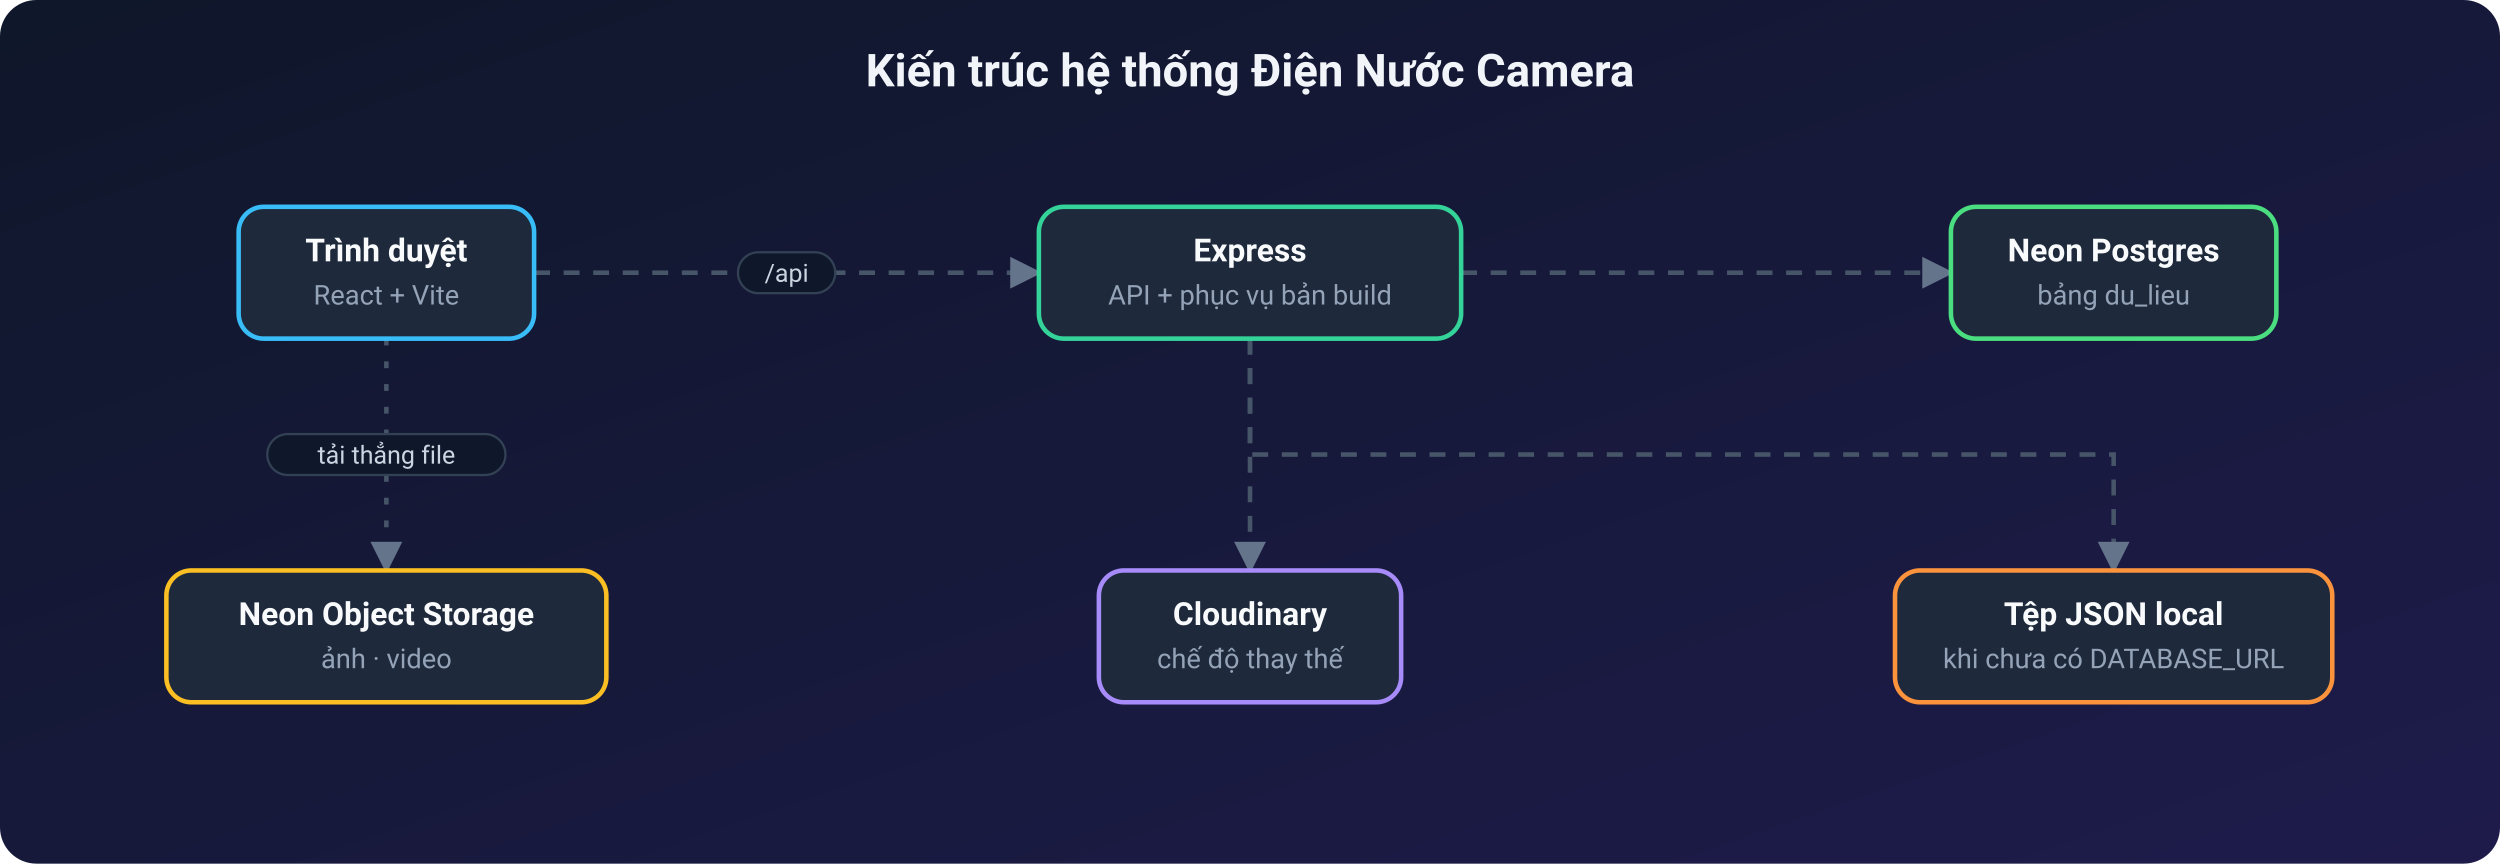
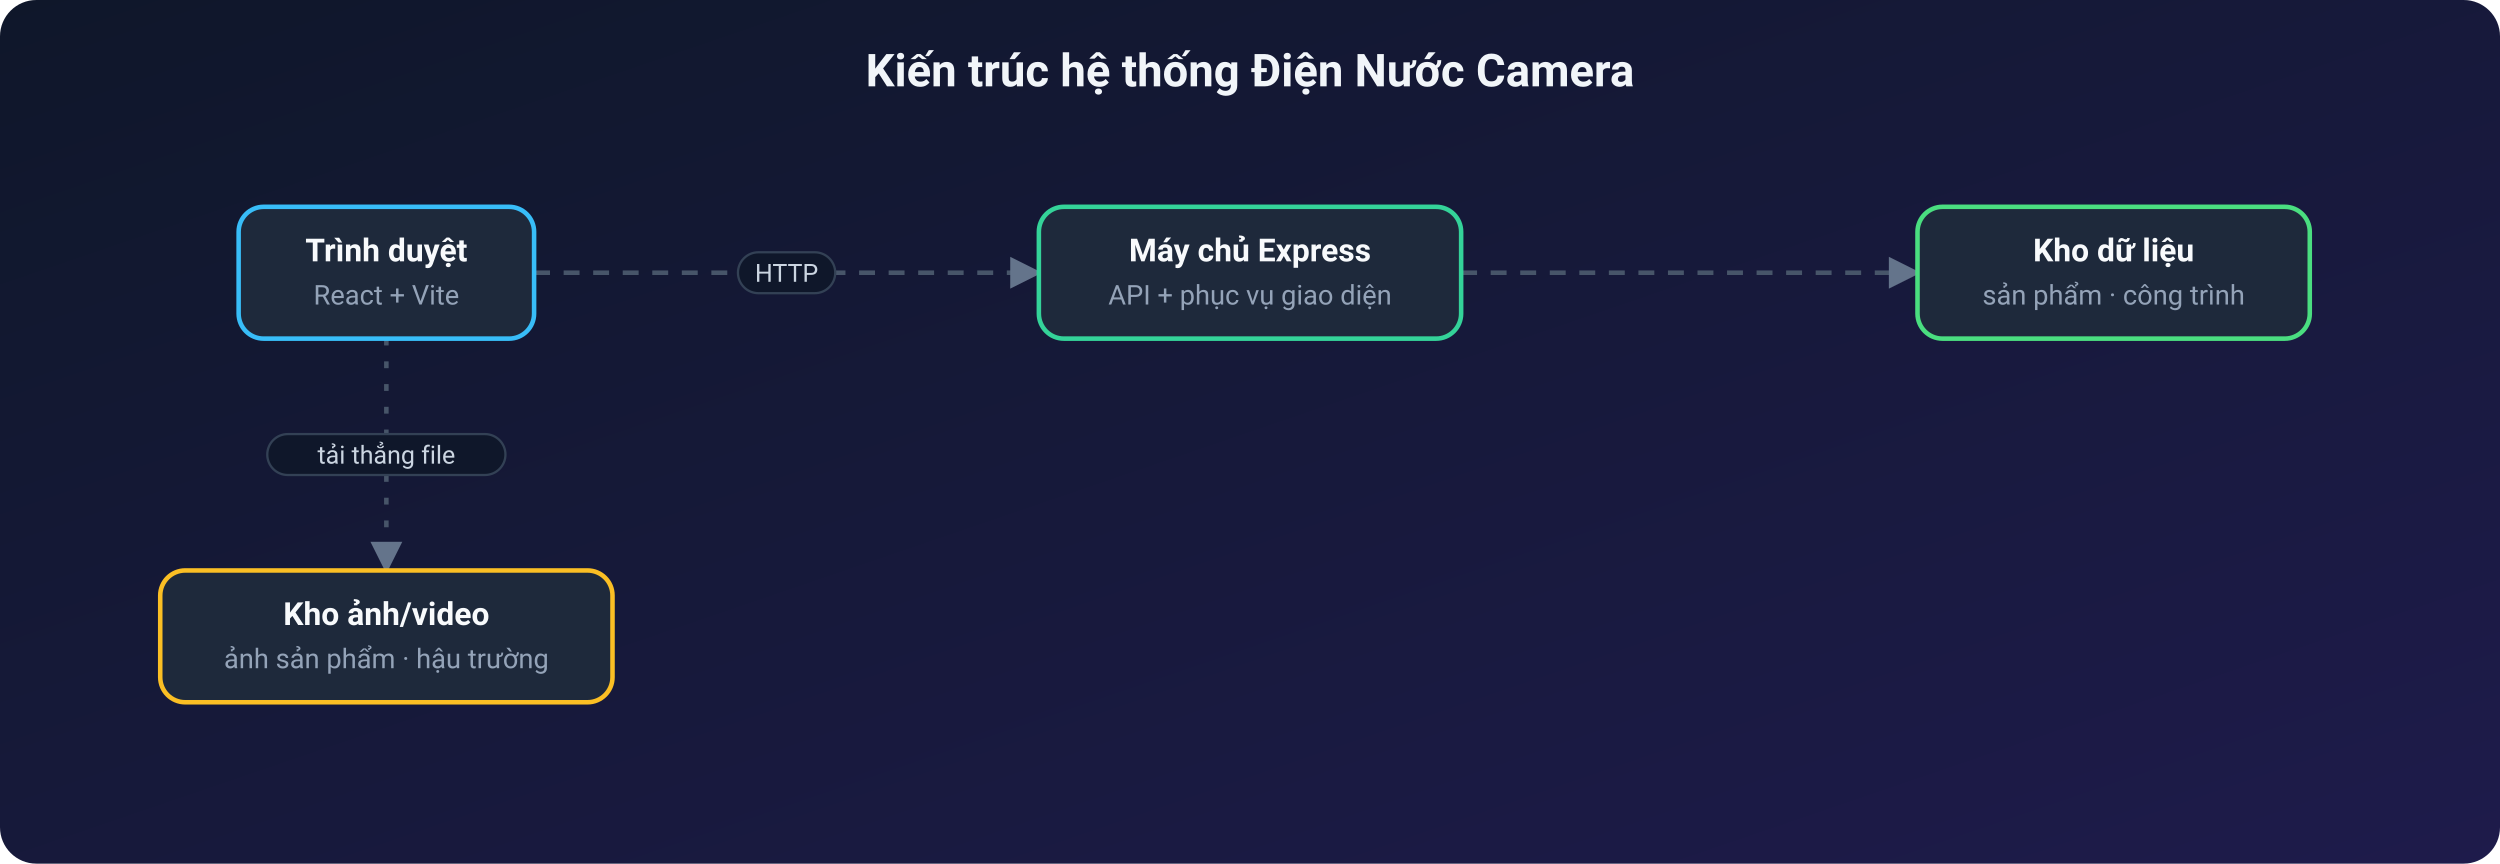
<svg xmlns="http://www.w3.org/2000/svg" viewBox="0 0 1100 380" width="1100" height="380" role="img" aria-label="Kiến trúc hệ thống Điện Nước Camera" font-family="-apple-system,BlinkMacSystemFont,'Segoe UI',Roboto,Helvetica,Arial,sans-serif">
  <defs>
    <filter id="g" x="-100%" y="-100%" width="300%" height="300%">
      <feGaussianBlur stdDeviation="3" />
    </filter>
    <marker id="ar" viewBox="0 0 10 10" refX="9" refY="5" markerWidth="7" markerHeight="7" orient="auto">
      <path d="M0 0L10 5L0 10z" fill="#64748B" />
    </marker>
    <linearGradient id="bg" x1="0" y1="0" x2="1" y2="1">
      <stop offset="0" stop-color="#0F172A" />
      <stop offset="1" stop-color="#1E1B4B" />
    </linearGradient>
  </defs>
  <rect width="1100" height="380" rx="16" fill="url(#bg)" />
  <text x="550.0" y="38" text-anchor="middle" fill="#F1F5F9" font-size="20" font-weight="700">Kiến trúc hệ thống Điện Nước Camera</text>
  <path d="M235.0 120.0 L457.1 120.0" fill="none" stroke="#475569" stroke-width="2" stroke-dasharray="7 6" marker-end="url(#ar)">
    <animate attributeName="stroke-dashoffset" from="26" to="0" dur="1s" repeatCount="indefinite" />
  </path>
-   <path d="M642.9 120.0 L858.4 120.0" fill="none" stroke="#475569" stroke-width="2" stroke-dasharray="7 6" marker-end="url(#ar)">
-     <animate attributeName="stroke-dashoffset" from="26" to="0" dur="1s" repeatCount="indefinite" />
-   </path>
-   <path d="M550.0 149.0 L550.0 251.0" fill="none" stroke="#475569" stroke-width="2" stroke-dasharray="7 6" marker-end="url(#ar)">
-     <animate attributeName="stroke-dashoffset" from="26" to="0" dur="1s" repeatCount="indefinite" />
-   </path>
-   <path d="M550.0 149.0 L550.0 200.0 L930.0 200.0 L930.0 251.0" fill="none" stroke="#475569" stroke-width="2" stroke-dasharray="7 6" marker-end="url(#ar)">
+   <path d="M642.9 120.0 L843.7 120.0" fill="none" stroke="#475569" stroke-width="2" stroke-dasharray="7 6" marker-end="url(#ar)">
    <animate attributeName="stroke-dashoffset" from="26" to="0" dur="1s" repeatCount="indefinite" />
  </path>
  <path d="M170.0 149.0 L170.0 251.0" fill="none" stroke="#475569" stroke-width="2" stroke-dasharray="3 7" marker-end="url(#ar)">
    <animate attributeName="stroke-dashoffset" from="26" to="0" dur="1s" repeatCount="indefinite" />
  </path>
  <g>
    <rect x="102.0" y="88.0" width="136.0" height="64" rx="14" fill="#38BDF8" opacity="0" filter="url(#g)">
      <animate attributeName="opacity" dur="6.0s" repeatCount="indefinite" keyTimes="0;0;0.3;1" values="0;1;0;0" />
    </rect>
    <rect x="105.0" y="91.0" width="130.0" height="58" rx="11" fill="#1E293B" stroke="#38BDF8" stroke-width="2" />
    <text x="170.0" y="115.0" text-anchor="middle" fill="#F8FAFC" font-size="14" font-weight="600">Trình duyệt</text>
    <text x="170.0" y="134.0" text-anchor="middle" fill="#94A3B8" font-size="12">React + Vite</text>
  </g>
  <g>
    <rect x="454.1" y="88.0" width="191.8" height="64" rx="14" fill="#34D399" opacity="0" filter="url(#g)">
      <animate attributeName="opacity" dur="6.0s" repeatCount="indefinite" keyTimes="0;0.25;0.251;0.55;1" values="0;0;1;0;0" />
    </rect>
    <rect x="457.1" y="91.0" width="185.8" height="58" rx="11" fill="#1E293B" stroke="#34D399" stroke-width="2" />
-     <text x="550.0" y="115.0" text-anchor="middle" fill="#F8FAFC" font-size="14" font-weight="600">Express</text>
-     <text x="550.0" y="134.0" text-anchor="middle" fill="#94A3B8" font-size="12">API + phục vụ bản build</text>
+     <text x="550.0" y="115.0" text-anchor="middle" fill="#F8FAFC" font-size="14" font-weight="600">Máy chủ Express</text>
+     <text x="550.0" y="134.0" text-anchor="middle" fill="#94A3B8" font-size="12">API + phục vụ giao diện</text>
  </g>
  <g>
-     <rect x="855.4" y="88.0" width="149.2" height="64" rx="14" fill="#4ADE80" opacity="0" filter="url(#g)">
+     <rect x="840.7" y="88.0" width="178.6" height="64" rx="14" fill="#4ADE80" opacity="0" filter="url(#g)">
      <animate attributeName="opacity" dur="6.0s" repeatCount="indefinite" keyTimes="0;0.5;0.5;0.8;1" values="0;0;1;0;0" />
    </rect>
-     <rect x="858.4" y="91.0" width="143.2" height="58" rx="11" fill="#1E293B" stroke="#4ADE80" stroke-width="2" />
-     <text x="930.0" y="115.0" text-anchor="middle" fill="#F8FAFC" font-size="14" font-weight="600">Neon Postgres</text>
-     <text x="930.0" y="134.0" text-anchor="middle" fill="#94A3B8" font-size="12">bảng du_lieu</text>
+     <rect x="843.7" y="91.0" width="172.6" height="58" rx="11" fill="#1E293B" stroke="#4ADE80" stroke-width="2" />
+     <text x="930.0" y="115.0" text-anchor="middle" fill="#F8FAFC" font-size="14" font-weight="600">Kho dữ liệu</text>
+     <text x="930.0" y="134.0" text-anchor="middle" fill="#94A3B8" font-size="12">sản phẩm · công trình</text>
  </g>
  <g>
-     <rect x="70.2" y="248.0" width="199.6" height="64" rx="14" fill="#FBBF24" opacity="0" filter="url(#g)">
+     <rect x="67.5" y="248.0" width="205.0" height="64" rx="14" fill="#FBBF24" opacity="0" filter="url(#g)">
      <animate attributeName="opacity" dur="6.0s" repeatCount="indefinite" keyTimes="0;0.5;0.5;0.8;1" values="0;0;1;0;0" />
    </rect>
-     <rect x="73.2" y="251.0" width="193.6" height="58" rx="11" fill="#1E293B" stroke="#FBBF24" stroke-width="2" />
-     <text x="170.0" y="275.0" text-anchor="middle" fill="#F8FAFC" font-size="14" font-weight="600">Neon Object Storage</text>
-     <text x="170.0" y="294.0" text-anchor="middle" fill="#94A3B8" font-size="12">ảnh · video</text>
-   </g>
-   <g>
-     <rect x="480.5" y="248.0" width="139.0" height="64" rx="14" fill="#A78BFA" opacity="0" filter="url(#g)">
-       <animate attributeName="opacity" dur="6.0s" repeatCount="indefinite" keyTimes="0;0.5;0.5;0.8;1" values="0;0;1;0;0" />
-     </rect>
-     <rect x="483.5" y="251.0" width="133.0" height="58" rx="11" fill="#1E293B" stroke="#A78BFA" stroke-width="2" />
-     <text x="550.0" y="275.0" text-anchor="middle" fill="#F8FAFC" font-size="14" font-weight="600">Cloudinary</text>
-     <text x="550.0" y="294.0" text-anchor="middle" fill="#94A3B8" font-size="12">chế độ thay thế</text>
-   </g>
-   <g>
-     <rect x="830.8" y="248.0" width="198.4" height="64" rx="14" fill="#FB923C" opacity="0" filter="url(#g)">
-       <animate attributeName="opacity" dur="6.0s" repeatCount="indefinite" keyTimes="0;0.5;0.5;0.8;1" values="0;0;1;0;0" />
-     </rect>
-     <rect x="833.8" y="251.0" width="192.4" height="58" rx="11" fill="#1E293B" stroke="#FB923C" stroke-width="2" />
-     <text x="930.0" y="275.0" text-anchor="middle" fill="#F8FAFC" font-size="14" font-weight="600">Tệp JSON local</text>
-     <text x="930.0" y="294.0" text-anchor="middle" fill="#94A3B8" font-size="12">khi chưa có DATABASE_URL</text>
+     <rect x="70.5" y="251.0" width="199.0" height="58" rx="11" fill="#1E293B" stroke="#FBBF24" stroke-width="2" />
+     <text x="170.0" y="275.0" text-anchor="middle" fill="#F8FAFC" font-size="14" font-weight="600">Kho ảnh/video</text>
+     <text x="170.0" y="294.0" text-anchor="middle" fill="#94A3B8" font-size="12">ảnh sản phẩm · hậu trường</text>
  </g>
  <rect x="324.7" y="111.0" width="42.8" height="18" rx="9" fill="#0F172A" stroke="#334155" />
-   <text x="346.1" y="124.0" text-anchor="middle" fill="#CBD5E1" font-size="11">/api</text>
+   <text x="346.1" y="124.0" text-anchor="middle" fill="#CBD5E1" font-size="11">HTTP</text>
  <rect x="117.6" y="191.0" width="104.8" height="18" rx="9" fill="#0F172A" stroke="#334155" />
  <text x="170.0" y="204.0" text-anchor="middle" fill="#CBD5E1" font-size="11">tải thẳng file</text>
  <circle r="6" fill="#FDE68A" filter="url(#g)" opacity="0">
    <animateMotion dur="6.0s" repeatCount="indefinite" calcMode="linear" keyPoints="0;0;1;1" keyTimes="0;0;0.25;1" path="M235.0 120.0 L457.1 120.0" />
    <animate attributeName="opacity" dur="6.0s" repeatCount="indefinite" keyTimes="0;0;0.25;1" values="0;1;0;0" />
  </circle>
  <circle r="3.5" fill="#FFFBEB" opacity="0">
    <animateMotion dur="6.0s" repeatCount="indefinite" calcMode="linear" keyPoints="0;0;1;1" keyTimes="0;0;0.25;1" path="M235.0 120.0 L457.1 120.0" />
    <animate attributeName="opacity" dur="6.0s" repeatCount="indefinite" keyTimes="0;0;0.25;1" values="0;1;0;0" />
  </circle>
  <circle r="6" fill="#FDE68A" filter="url(#g)" opacity="0">
-     <animateMotion dur="6.0s" repeatCount="indefinite" calcMode="linear" keyPoints="0;0;1;1" keyTimes="0;0.25;0.5;1" path="M642.9 120.0 L858.4 120.0" />
+     <animateMotion dur="6.0s" repeatCount="indefinite" calcMode="linear" keyPoints="0;0;1;1" keyTimes="0;0.25;0.5;1" path="M642.9 120.0 L843.7 120.0" />
    <animate attributeName="opacity" dur="6.0s" repeatCount="indefinite" keyTimes="0;0.25;0.251;0.5;1" values="0;0;1;0;0" />
  </circle>
  <circle r="3.5" fill="#FFFBEB" opacity="0">
-     <animateMotion dur="6.0s" repeatCount="indefinite" calcMode="linear" keyPoints="0;0;1;1" keyTimes="0;0.25;0.5;1" path="M642.9 120.0 L858.4 120.0" />
-     <animate attributeName="opacity" dur="6.0s" repeatCount="indefinite" keyTimes="0;0.25;0.251;0.5;1" values="0;0;1;0;0" />
-   </circle>
-   <circle r="6" fill="#FDE68A" filter="url(#g)" opacity="0">
-     <animateMotion dur="6.0s" repeatCount="indefinite" calcMode="linear" keyPoints="0;0;1;1" keyTimes="0;0.25;0.5;1" path="M550.0 149.0 L550.0 251.0" />
-     <animate attributeName="opacity" dur="6.0s" repeatCount="indefinite" keyTimes="0;0.25;0.251;0.5;1" values="0;0;1;0;0" />
-   </circle>
-   <circle r="3.5" fill="#FFFBEB" opacity="0">
-     <animateMotion dur="6.0s" repeatCount="indefinite" calcMode="linear" keyPoints="0;0;1;1" keyTimes="0;0.25;0.5;1" path="M550.0 149.0 L550.0 251.0" />
-     <animate attributeName="opacity" dur="6.0s" repeatCount="indefinite" keyTimes="0;0.25;0.251;0.5;1" values="0;0;1;0;0" />
-   </circle>
-   <circle r="6" fill="#FDE68A" filter="url(#g)" opacity="0">
-     <animateMotion dur="6.0s" repeatCount="indefinite" calcMode="linear" keyPoints="0;0;1;1" keyTimes="0;0.25;0.5;1" path="M550.0 149.0 L550.0 200.0 L930.0 200.0 L930.0 251.0" />
-     <animate attributeName="opacity" dur="6.0s" repeatCount="indefinite" keyTimes="0;0.25;0.251;0.5;1" values="0;0;1;0;0" />
-   </circle>
-   <circle r="3.5" fill="#FFFBEB" opacity="0">
-     <animateMotion dur="6.0s" repeatCount="indefinite" calcMode="linear" keyPoints="0;0;1;1" keyTimes="0;0.25;0.5;1" path="M550.0 149.0 L550.0 200.0 L930.0 200.0 L930.0 251.0" />
+     <animateMotion dur="6.0s" repeatCount="indefinite" calcMode="linear" keyPoints="0;0;1;1" keyTimes="0;0.25;0.5;1" path="M642.9 120.0 L843.7 120.0" />
    <animate attributeName="opacity" dur="6.0s" repeatCount="indefinite" keyTimes="0;0.25;0.251;0.5;1" values="0;0;1;0;0" />
  </circle>
  <circle r="6" fill="#FDE68A" filter="url(#g)" opacity="0">
    <animateMotion dur="6.0s" repeatCount="indefinite" calcMode="linear" keyPoints="0;0;1;1" keyTimes="0;0.25;0.5;1" path="M170.0 149.0 L170.0 251.0" />
    <animate attributeName="opacity" dur="6.0s" repeatCount="indefinite" keyTimes="0;0.25;0.251;0.5;1" values="0;0;1;0;0" />
  </circle>
  <circle r="3.5" fill="#FFFBEB" opacity="0">
    <animateMotion dur="6.0s" repeatCount="indefinite" calcMode="linear" keyPoints="0;0;1;1" keyTimes="0;0.25;0.5;1" path="M170.0 149.0 L170.0 251.0" />
    <animate attributeName="opacity" dur="6.0s" repeatCount="indefinite" keyTimes="0;0.25;0.251;0.5;1" values="0;0;1;0;0" />
  </circle>
</svg>
